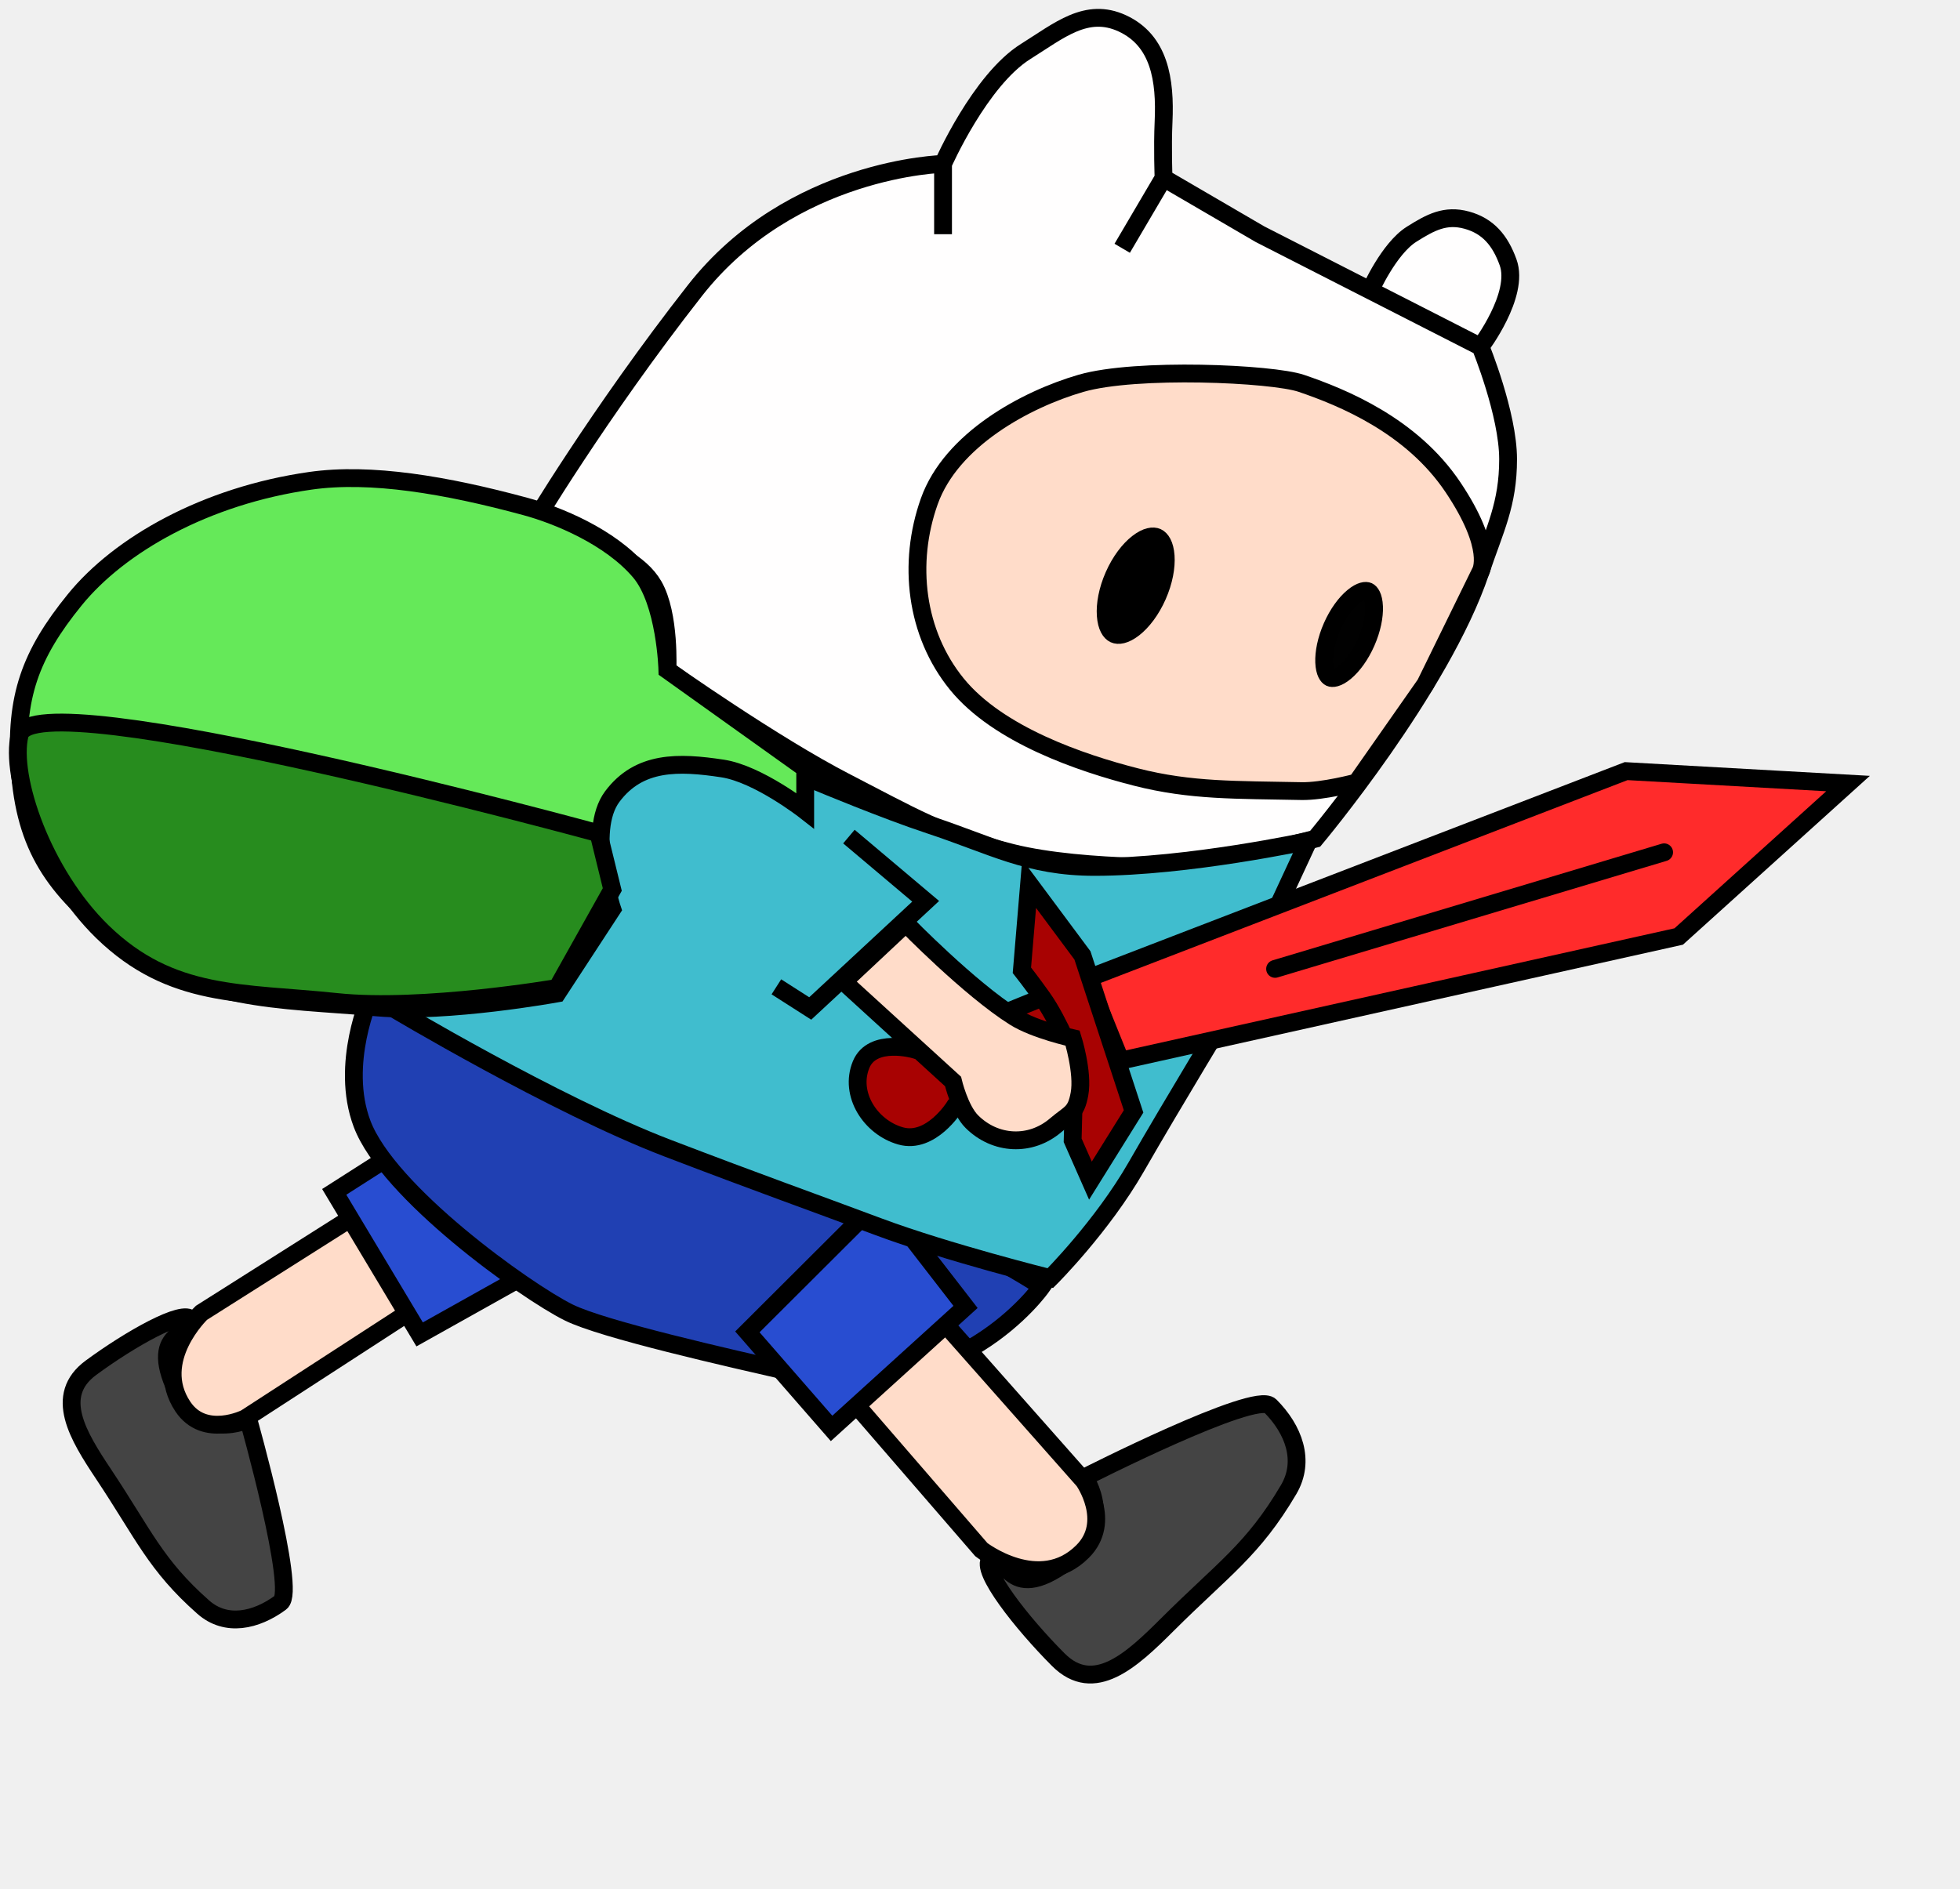
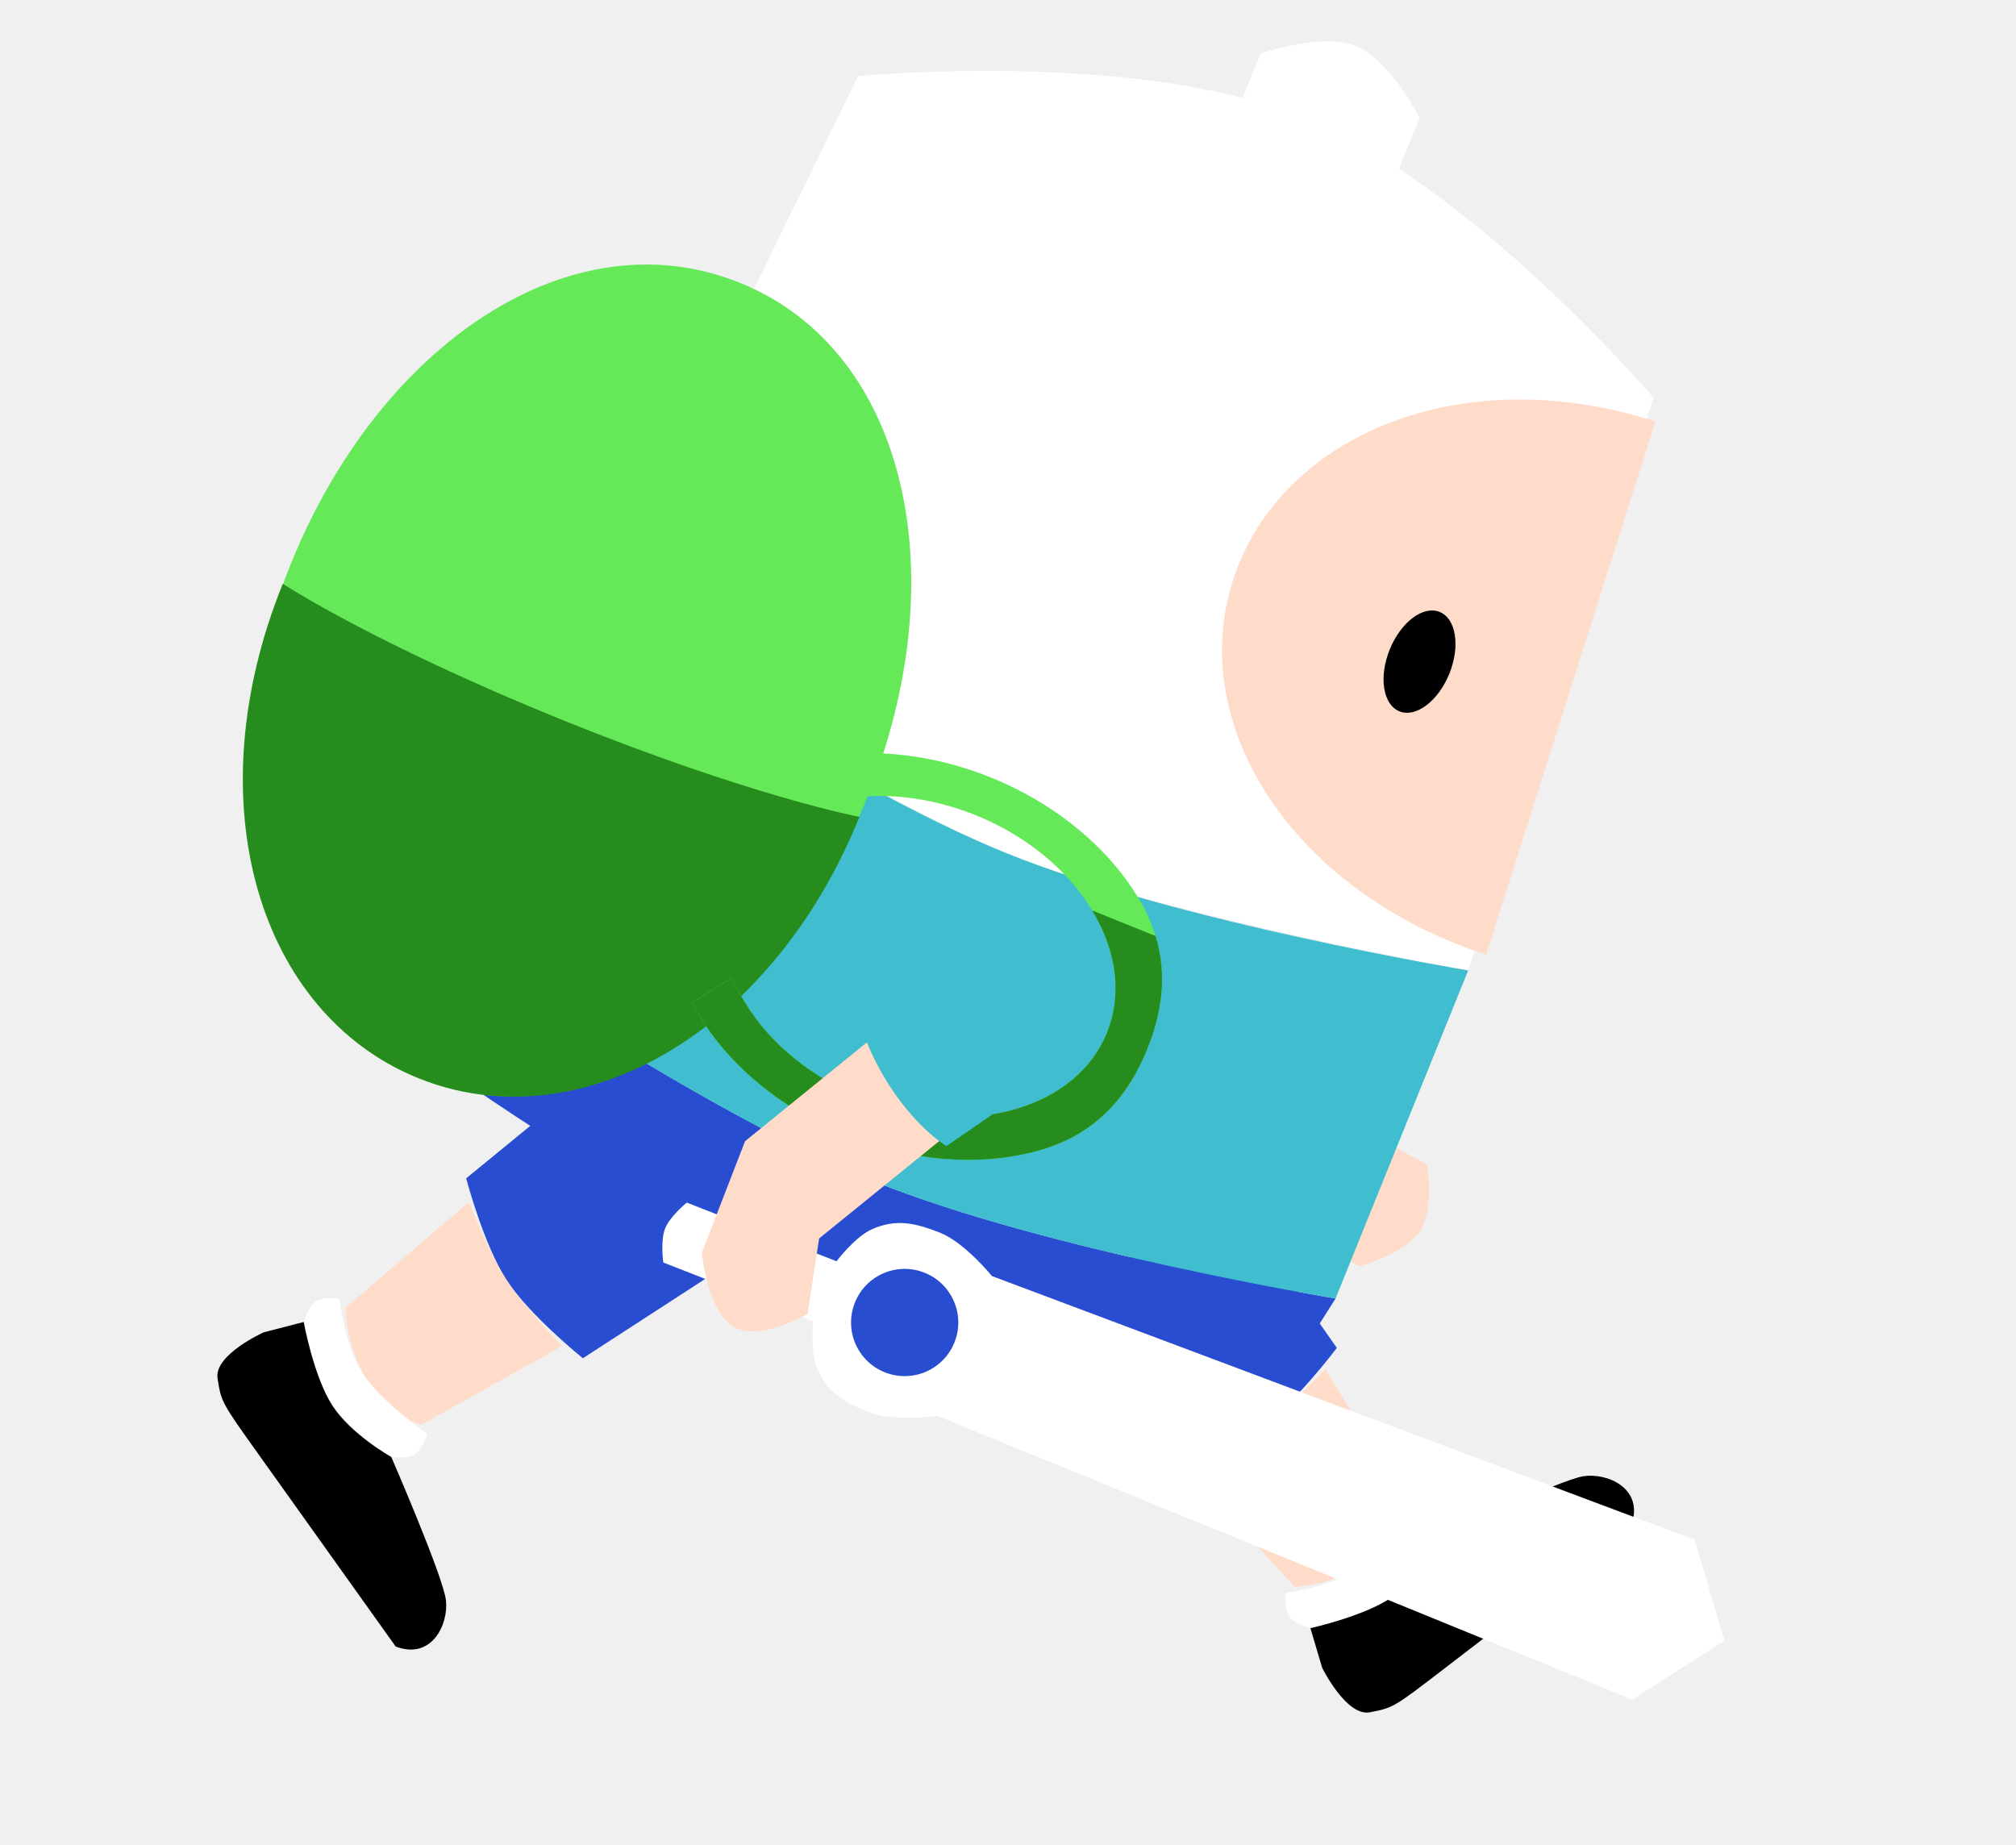
- <svg xmlns="http://www.w3.org/2000/svg" width="110" height="106" viewBox="0 0 110 106" fill="none">
-   <path d="M5.103 76.781C7.26 75.192 10.319 73.443 10.744 74.081C11.32 74.947 8.33 74.404 9.758 77.746C11.186 81.087 13.933 79.671 13.933 79.671C13.933 79.671 16.652 89.293 15.747 89.96C14.369 90.975 12.687 91.348 11.406 90.216C8.721 87.845 8.064 86.132 5.811 82.749C4.384 80.606 2.984 78.343 5.103 76.781Z" fill="#444444" stroke="black" />
-   <path d="M11.306 73.696L19.963 68.215L23.398 73.373L13.776 79.614C13.776 79.614 11.469 80.771 10.26 78.956C8.522 76.346 11.306 73.696 11.306 73.696Z" fill="#FFDCC9" stroke="black" />
-   <path d="M18.758 66.906L24.361 63.327L29.759 71.432L23.551 74.907L18.758 66.906Z" fill="#284DD1" stroke="black" />
-   <path d="M44.462 77.041C53.636 79.147 58.464 72.229 58.464 72.229C58.464 72.229 53.636 68.86 41.082 64.047C36.901 62.444 20.802 55.865 20.802 55.865C20.802 55.865 19.052 59.716 20.32 63.084C21.768 66.935 29.465 72.455 31.908 73.672C33.839 74.635 40.901 76.224 44.462 77.041Z" fill="#2040B3" stroke="black" />
-   <path d="M29.722 29.722C29.722 29.722 33.59 23.211 39.004 16.305C44.418 9.399 52.926 9.201 52.926 9.201C52.926 9.201 54.992 4.498 57.567 2.887C59.442 1.715 60.977 0.386 62.981 1.309C65.078 2.275 65.409 4.489 65.302 6.834C65.235 8.294 65.302 9.991 65.302 9.991L70.716 13.148L76.903 16.305C76.903 16.305 77.938 13.956 79.224 13.148C80.284 12.481 81.115 12.029 82.318 12.358C83.52 12.688 84.195 13.499 84.638 14.726C85.299 16.555 83.091 19.462 83.091 19.462C83.091 19.462 84.638 23.234 84.638 25.776C84.638 28.317 83.898 29.685 83.091 32.09C80.892 38.642 73.81 47.085 73.81 47.085L67.622 48.664C67.622 48.664 60.912 48.9 56.793 47.875C52.979 46.925 51.018 45.732 47.512 43.928C43.395 41.811 37.457 37.614 37.457 37.614C37.457 37.614 37.616 34.494 36.683 32.879C35.174 30.263 29.722 29.722 29.722 29.722Z" fill="#FFFEFE" />
-   <path d="M52.926 9.201V13.148M52.926 9.201C52.926 9.201 54.992 4.498 57.567 2.887C59.442 1.715 60.977 0.386 62.981 1.309C65.078 2.275 65.409 4.489 65.302 6.834C65.235 8.294 65.302 9.991 65.302 9.991M52.926 9.201C52.926 9.201 44.418 9.399 39.004 16.305C33.59 23.211 29.722 29.722 29.722 29.722C29.722 29.722 35.174 30.263 36.683 32.879C37.616 34.494 37.457 37.614 37.457 37.614C37.457 37.614 43.395 41.811 47.512 43.928C51.018 45.732 52.979 46.925 56.793 47.875C60.912 48.9 67.622 48.664 67.622 48.664L73.81 47.085C73.81 47.085 80.892 38.642 83.091 32.09C83.898 29.685 84.638 28.317 84.638 25.776C84.638 23.234 83.091 19.462 83.091 19.462M62.981 13.937L65.302 9.991M65.302 9.991L70.716 13.148L76.903 16.305M76.903 16.305C76.903 16.305 77.938 13.956 79.224 13.148C80.284 12.481 81.115 12.029 82.318 12.358C83.52 12.688 84.195 13.499 84.638 14.726C85.299 16.555 83.091 19.462 83.091 19.462M76.903 16.305L83.091 19.462" stroke="black" />
-   <path d="M60.661 21.52C63.755 20.621 71.395 20.962 73.036 21.52C75.357 22.31 79.224 23.888 81.546 27.354C83.867 30.82 83.092 32.089 83.092 32.089L79.999 38.403L76.131 43.928C76.131 43.928 74.245 44.434 73.037 44.409C69.4 44.332 66.849 44.409 63.756 43.619C60.663 42.83 56.02 41.252 53.701 38.403C51.382 35.555 50.922 31.609 52.154 28.143C53.386 24.677 57.567 22.419 60.661 21.52Z" fill="#FFDCC9" stroke="black" />
-   <path d="M64.962 33.44C64.601 34.258 64.109 34.894 63.628 35.27C63.128 35.661 62.753 35.695 62.54 35.597C62.327 35.5 62.103 35.191 62.058 34.549C62.014 33.933 62.154 33.135 62.515 32.317C62.875 31.5 63.367 30.863 63.848 30.487C64.349 30.096 64.724 30.062 64.937 30.16C65.15 30.258 65.374 30.567 65.419 31.208C65.462 31.825 65.322 32.623 64.962 33.44Z" fill="black" stroke="black" />
-   <path d="M76.672 36.055C76.346 36.795 75.912 37.375 75.498 37.72C75.056 38.088 74.77 38.094 74.648 38.038C74.527 37.982 74.341 37.76 74.317 37.179C74.296 36.633 74.433 35.917 74.759 35.177C75.086 34.437 75.519 33.857 75.934 33.512C76.376 33.144 76.662 33.139 76.783 33.194C76.905 33.25 77.091 33.472 77.114 34.053C77.136 34.599 76.998 35.315 76.672 36.055Z" fill="#010101" stroke="black" />
-   <path d="M59.391 93.164C57.352 91.12 54.986 88.121 55.577 87.53C56.381 86.729 56.34 90.106 59.58 87.884C62.82 85.663 60.858 82.939 60.858 82.939C60.858 82.939 70.434 78.066 71.29 78.923C72.593 80.229 73.278 81.995 72.321 83.619C70.316 87.023 68.642 88.079 65.503 91.211C63.515 93.195 61.395 95.173 59.391 93.164Z" fill="#444444" stroke="black" />
-   <path d="M55.076 86.991L47.826 78.609L52.611 73.834L60.826 83.122C60.826 83.122 62.44 85.416 60.756 87.096C58.335 89.512 55.076 86.991 55.076 86.991Z" fill="#FFDCC9" stroke="black" />
-   <path d="M46.67 80.185L41.945 74.766L49.465 67.263L54.188 73.364L46.67 80.185Z" fill="#284DD1" stroke="black" />
-   <path d="M37.457 64.449C31.132 62.03 21.987 56.556 21.987 56.556L25.855 48.664L35.91 39.982L45.965 43.928C45.965 43.928 49.697 45.487 52.152 46.296C55.708 47.467 57.697 48.664 61.434 48.664C66.673 48.664 73.433 47.203 73.433 47.203L69.087 56.556C69.087 56.556 65.794 61.97 63.776 65.491C61.844 68.86 58.947 71.748 58.947 71.748C58.947 71.748 53.153 70.304 49.29 68.86C45.428 67.416 42.74 66.47 37.457 64.449Z" fill="#40BDCE" stroke="black" />
-   <path d="M17.422 26.989C20.802 26.508 25.022 27.22 29.493 28.433C31.267 28.914 34.235 30.121 35.908 32.089C37.36 33.799 37.455 37.614 37.455 37.614L45.19 43.139V45.507C45.19 45.507 42.553 43.442 40.549 43.139C38.085 42.766 35.871 42.696 34.361 44.717C32.897 46.679 34.361 51.031 34.361 51.031L31.267 55.767C31.267 55.767 25.125 56.889 21.212 56.556C15.367 56.059 11.166 56.257 6.516 52.61C3.063 49.901 1.402 47.574 1.102 43.139C0.832 39.142 1.69 36.752 4.196 33.668C6.703 30.583 11.532 27.828 17.422 26.989Z" fill="#65E959" stroke="black" />
-   <path d="M33.589 46.776C33.589 46.776 1.877 38.095 1.104 41.252C0.524 43.619 2.415 49.062 5.745 52.301C9.619 56.07 13.569 55.686 18.893 56.247C23.71 56.755 31.269 55.458 31.269 55.458L34.363 49.933L33.589 46.776Z" fill="#278C1E" stroke="black" />
-   <path d="M91.263 43.287L61.032 54.928L62.893 59.542L94.213 52.571L103.716 43.985L91.263 43.287Z" fill="#FF2B2B" stroke="black" />
-   <path d="M57.351 54.466L57.757 49.607L60.749 53.631L63.619 62.39L61.198 66.275L60.2 64.013L60.314 59.594L53.567 62.132C53.567 62.132 52.244 64.245 50.547 63.766C48.85 63.286 47.646 61.419 48.328 59.761C48.958 58.23 51.329 58.916 51.329 58.916L58.496 56.002C57.898 55.159 57.351 54.466 57.351 54.466Z" fill="#A80202" />
-   <path d="M60.314 59.594L60.2 64.013L61.198 66.275L63.619 62.39L60.749 53.631L57.757 49.607L57.351 54.466C57.351 54.466 57.898 55.159 58.496 56.002M60.314 59.594L53.567 62.132C53.567 62.132 52.244 64.245 50.547 63.766C48.85 63.286 47.646 61.419 48.328 59.761C48.958 58.23 51.329 58.916 51.329 58.916L58.496 56.002M60.314 59.594C60.314 59.594 59.475 57.381 58.496 56.002" stroke="black" />
-   <path d="M71.561 54.389L93.394 47.844" stroke="black" stroke-linecap="round" />
-   <path d="M56.938 57.094C54.402 55.5 50.837 51.84 50.837 51.84L47.348 55.11L53.487 60.709C53.487 60.709 53.857 62.283 54.543 62.964C55.861 64.274 57.834 64.372 59.241 63.172C60.076 62.461 60.383 62.505 60.583 61.413C60.806 60.201 60.199 58.278 60.199 58.278C60.199 58.278 58.089 57.818 56.938 57.094Z" fill="#FFDCC9" stroke="black" />
-   <path d="M47.643 46.962L51.951 50.595L45.472 56.611L43.572 55.396" stroke="black" />
+ <svg xmlns="http://www.w3.org/2000/svg" width="94" height="86" viewBox="0 0 94 86" fill="none">
+   <g clip-path="url(#clip0)">
+     <path d="M55.646 46.807L48.06 42.378L45.267 51.165L50.073 53.892C50.073 53.892 51.654 53.901 53.565 51.381C55.477 48.862 55.646 46.807 55.646 46.807Z" fill="#40BDCE" />
+     <path d="M61.724 51.642L55.319 47.861C55.319 47.861 54.664 49.553 54.069 50.494C53.474 51.435 52.272 52.679 52.272 52.679L58.677 56.46L63.371 59.045C63.371 59.045 65.583 58.46 66.257 57.336C66.868 56.318 66.543 54.309 66.543 54.309L61.724 51.642Z" fill="#FFDCC9" />
+     <path d="M21.736 54.943L28.743 49.207C28.743 49.207 30.485 52.072 31.736 53.821C32.986 55.57 35.047 58.229 35.047 58.229L27.177 63.333C27.177 63.333 24.687 61.33 23.618 59.682C22.549 58.033 21.736 54.943 21.736 54.943Z" fill="#284DD1" />
+     <path d="M16.113 60.974L21.861 56.054C21.861 56.054 22.742 58.331 23.618 59.682C24.494 61.033 26.214 62.766 26.214 62.766L19.649 66.427C19.649 66.427 18.247 66.103 17.178 64.454C16.109 62.806 16.113 60.974 16.113 60.974Z" fill="#FFDCC9" />
+     <path d="M15.228 65.123C14.159 63.475 14.162 61.642 14.162 61.642C14.162 61.642 14.363 60.916 14.729 60.679C15.096 60.441 15.84 60.554 15.84 60.554C15.84 60.554 16.03 62.684 16.906 64.035C17.782 65.386 19.921 66.847 19.921 66.847C19.921 66.847 19.721 67.573 19.354 67.81C18.988 68.048 18.243 67.935 18.243 67.935C18.243 67.935 16.297 66.772 15.228 65.123Z" fill="white" />
+     <path d="M12.06 67.82C10.318 65.379 10.318 65.379 10.144 64.274C9.97 63.17 12.295 62.124 12.295 62.124L14.162 61.642C14.162 61.642 14.624 64.192 15.5 65.543C16.376 66.894 18.243 67.935 18.243 67.935C18.243 67.935 20.669 73.513 20.794 74.624C20.918 75.735 20.135 77.415 18.45 76.775L12.06 67.82L12.06 67.82Z" fill="black" />
+     <path d="M54.139 68.584L48.159 61.783C48.159 61.783 50.962 59.941 52.665 58.63C54.369 57.318 56.954 55.165 56.954 55.165L62.332 62.85C62.332 62.85 60.418 65.41 58.809 66.536C57.199 67.663 54.139 68.584 54.139 68.584Z" fill="#284DD1" />
+     <path d="M60.364 73.991L55.245 68.42C55.245 68.42 57.489 67.459 58.809 66.536C60.128 65.613 61.799 63.833 61.799 63.833L65.69 70.265C65.69 70.265 65.415 71.677 63.805 72.804C62.195 73.93 60.364 73.991 60.364 73.991Z" fill="#FFDCC9" />
+     <path d="M64.542 74.729C62.932 75.856 61.101 75.917 61.101 75.917C61.101 75.917 60.368 75.742 60.118 75.384C59.868 75.026 59.954 74.278 59.954 74.278C59.954 74.278 62.076 74.014 63.395 73.091C64.715 72.167 66.099 69.978 66.099 69.978C66.099 69.978 66.832 70.153 67.082 70.51C67.332 70.868 67.246 71.617 67.246 71.617C67.246 71.617 66.152 73.603 64.542 74.729Z" fill="white" />
+     <path d="M67.349 77.8C64.97 79.627 64.97 79.627 63.873 79.84C62.775 80.053 61.649 77.766 61.649 77.766L61.101 75.917C61.101 75.917 63.633 75.366 64.952 74.443C66.271 73.519 67.246 71.617 67.246 71.617C67.246 71.617 72.735 68.996 73.841 68.832C74.947 68.668 76.653 69.392 76.073 71.099L67.349 77.8L67.349 77.8Z" fill="black" />
+     <path d="M40.011 3.55C40.011 3.55 52.94 2.304 60.802 5.483C68.665 8.661 77.096 18.541 77.096 18.541L68.457 45.25C68.457 45.25 54.092 42.679 46.936 39.786C39.78 36.893 27.663 28.76 27.663 28.76L40.011 3.55Z" fill="white" />
+     <path d="M57.495 27.046C55.285 33.877 60.362 41.619 69.295 44.51L77.185 19.655C68.252 16.765 59.706 20.215 57.495 27.046Z" fill="#FFDCC9" />
+     <path d="M66.188 5.502L63.189 12.919L55.772 9.921L58.771 2.504C58.771 2.504 61.609 1.494 63.229 2.149C64.848 2.804 66.188 5.502 66.188 5.502Z" fill="white" />
+     <path d="M40.752 55.083C32.787 51.864 21.48 44.057 21.48 44.057L20.346 49.531C20.346 49.531 30.652 56.933 38.691 60.182C46.73 63.432 59.285 65.271 59.285 65.271L62.273 60.547C62.273 60.547 48.717 58.303 40.752 55.083Z" fill="#284DD1" />
+     <ellipse cx="66.188" cy="30.85" rx="1.5" ry="2.5" transform="rotate(22.0103 66.188 30.8499)" fill="black" />
+     <path d="M46.936 39.786C38.97 36.566 27.663 28.76 27.663 28.76L21.48 44.057C21.48 44.057 32.713 51.834 40.752 55.083C48.791 58.333 62.273 60.547 62.273 60.547L68.457 45.25C68.457 45.25 54.901 43.006 46.936 39.786Z" fill="#40BDCE" />
+     <path d="M19.507 50.271C11.627 47.085 9.42 36.535 13.56 26.294C17.699 16.053 26.618 10.001 34.498 13.186C42.379 16.372 44.569 26.964 40.446 37.163C36.324 47.361 27.388 53.456 19.507 50.271Z" fill="#65E959" />
+     <path d="M13.185 27.221C9.045 37.462 12.09 47.273 19.507 50.271C26.924 53.269 35.949 48.288 40.071 38.09C40.071 38.09 35.061 37.143 26.253 33.583C17.446 30.022 13.185 27.221 13.185 27.221Z" fill="#278C1E" />
+     <path d="M53.495 48.909C54.358 46.774 54.599 44.386 53.085 41.879C50.491 37.583 44.95 34.877 39.855 35.135L39.902 37.173C44.077 36.721 48.78 38.896 50.926 42.452C52.122 44.431 52.298 46.464 51.616 48.15L53.495 48.909Z" fill="#65E959" />
+     <path d="M32.581 47.319C35.608 52.334 42.653 55.182 48.315 53.679C51.146 52.928 52.632 51.044 53.495 48.909L51.616 48.15C50.935 49.836 49.396 51.175 47.161 51.768C42.691 52.954 37.129 50.706 34.739 46.747C34.512 46.37 34.304 45.984 34.12 45.595L32.258 46.746C32.358 46.937 32.466 47.128 32.581 47.319Z" fill="#65E959" />
+     <path d="M48.315 53.679C42.653 55.182 35.608 52.334 32.581 47.319C32.466 47.128 32.358 46.937 32.258 46.746L34.12 45.595C34.304 45.984 34.512 46.37 34.739 46.747C37.129 50.706 42.691 52.954 47.161 51.768C49.396 51.175 50.935 49.836 51.616 48.15C52.298 46.464 52.122 44.431 50.926 42.452L53.883 43.647C54.449 45.508 54.153 47.282 53.495 48.909C52.632 51.044 51.146 52.928 48.315 53.679Z" fill="#278C1E" />
+     <path d="M79.024 71.8L80.402 76.509L76.107 79.249L43.7 66.019C43.7 66.019 41.691 66.306 40.541 65.856C39.392 65.406 38.608 64.962 38.113 63.831C37.763 63.031 37.911 61.604 37.911 61.604L30.928 58.868C30.928 58.868 30.784 57.864 31.009 57.289C31.234 56.715 32.022 56.075 32.022 56.075L39.005 58.81C39.005 58.81 39.866 57.663 40.666 57.313C41.797 56.818 42.674 57.025 43.824 57.476C44.974 57.926 46.252 59.501 46.252 59.501L79.024 71.8Z" fill="white" />
+     <circle cx="42.183" cy="61.666" r="2.5" transform="rotate(111.389 42.1827 61.6658)" fill="#284DD1" />
+     <path d="M38.193 57.747L43.971 53.062C43.971 53.062 42.613 51.858 41.938 50.972C41.264 50.086 40.517 48.526 40.517 48.526L34.74 53.211L32.729 58.401C32.729 58.401 32.968 61.341 34.367 61.946C35.57 62.466 37.654 61.273 37.654 61.273L38.193 57.747Z" fill="#FFDCC9" />
+     <path d="M44.131 53.437L51.373 48.465L44.618 42.191L40.101 45.374C40.101 45.374 39.419 46.8 40.882 49.604C42.345 52.407 44.131 53.437 44.131 53.437Z" fill="#40BDCE" />
+   </g>
+   <defs>
+     <clipPath id="clip0">
+       <rect width="94" height="86" fill="white" />
+     </clipPath>
+   </defs>
</svg>
